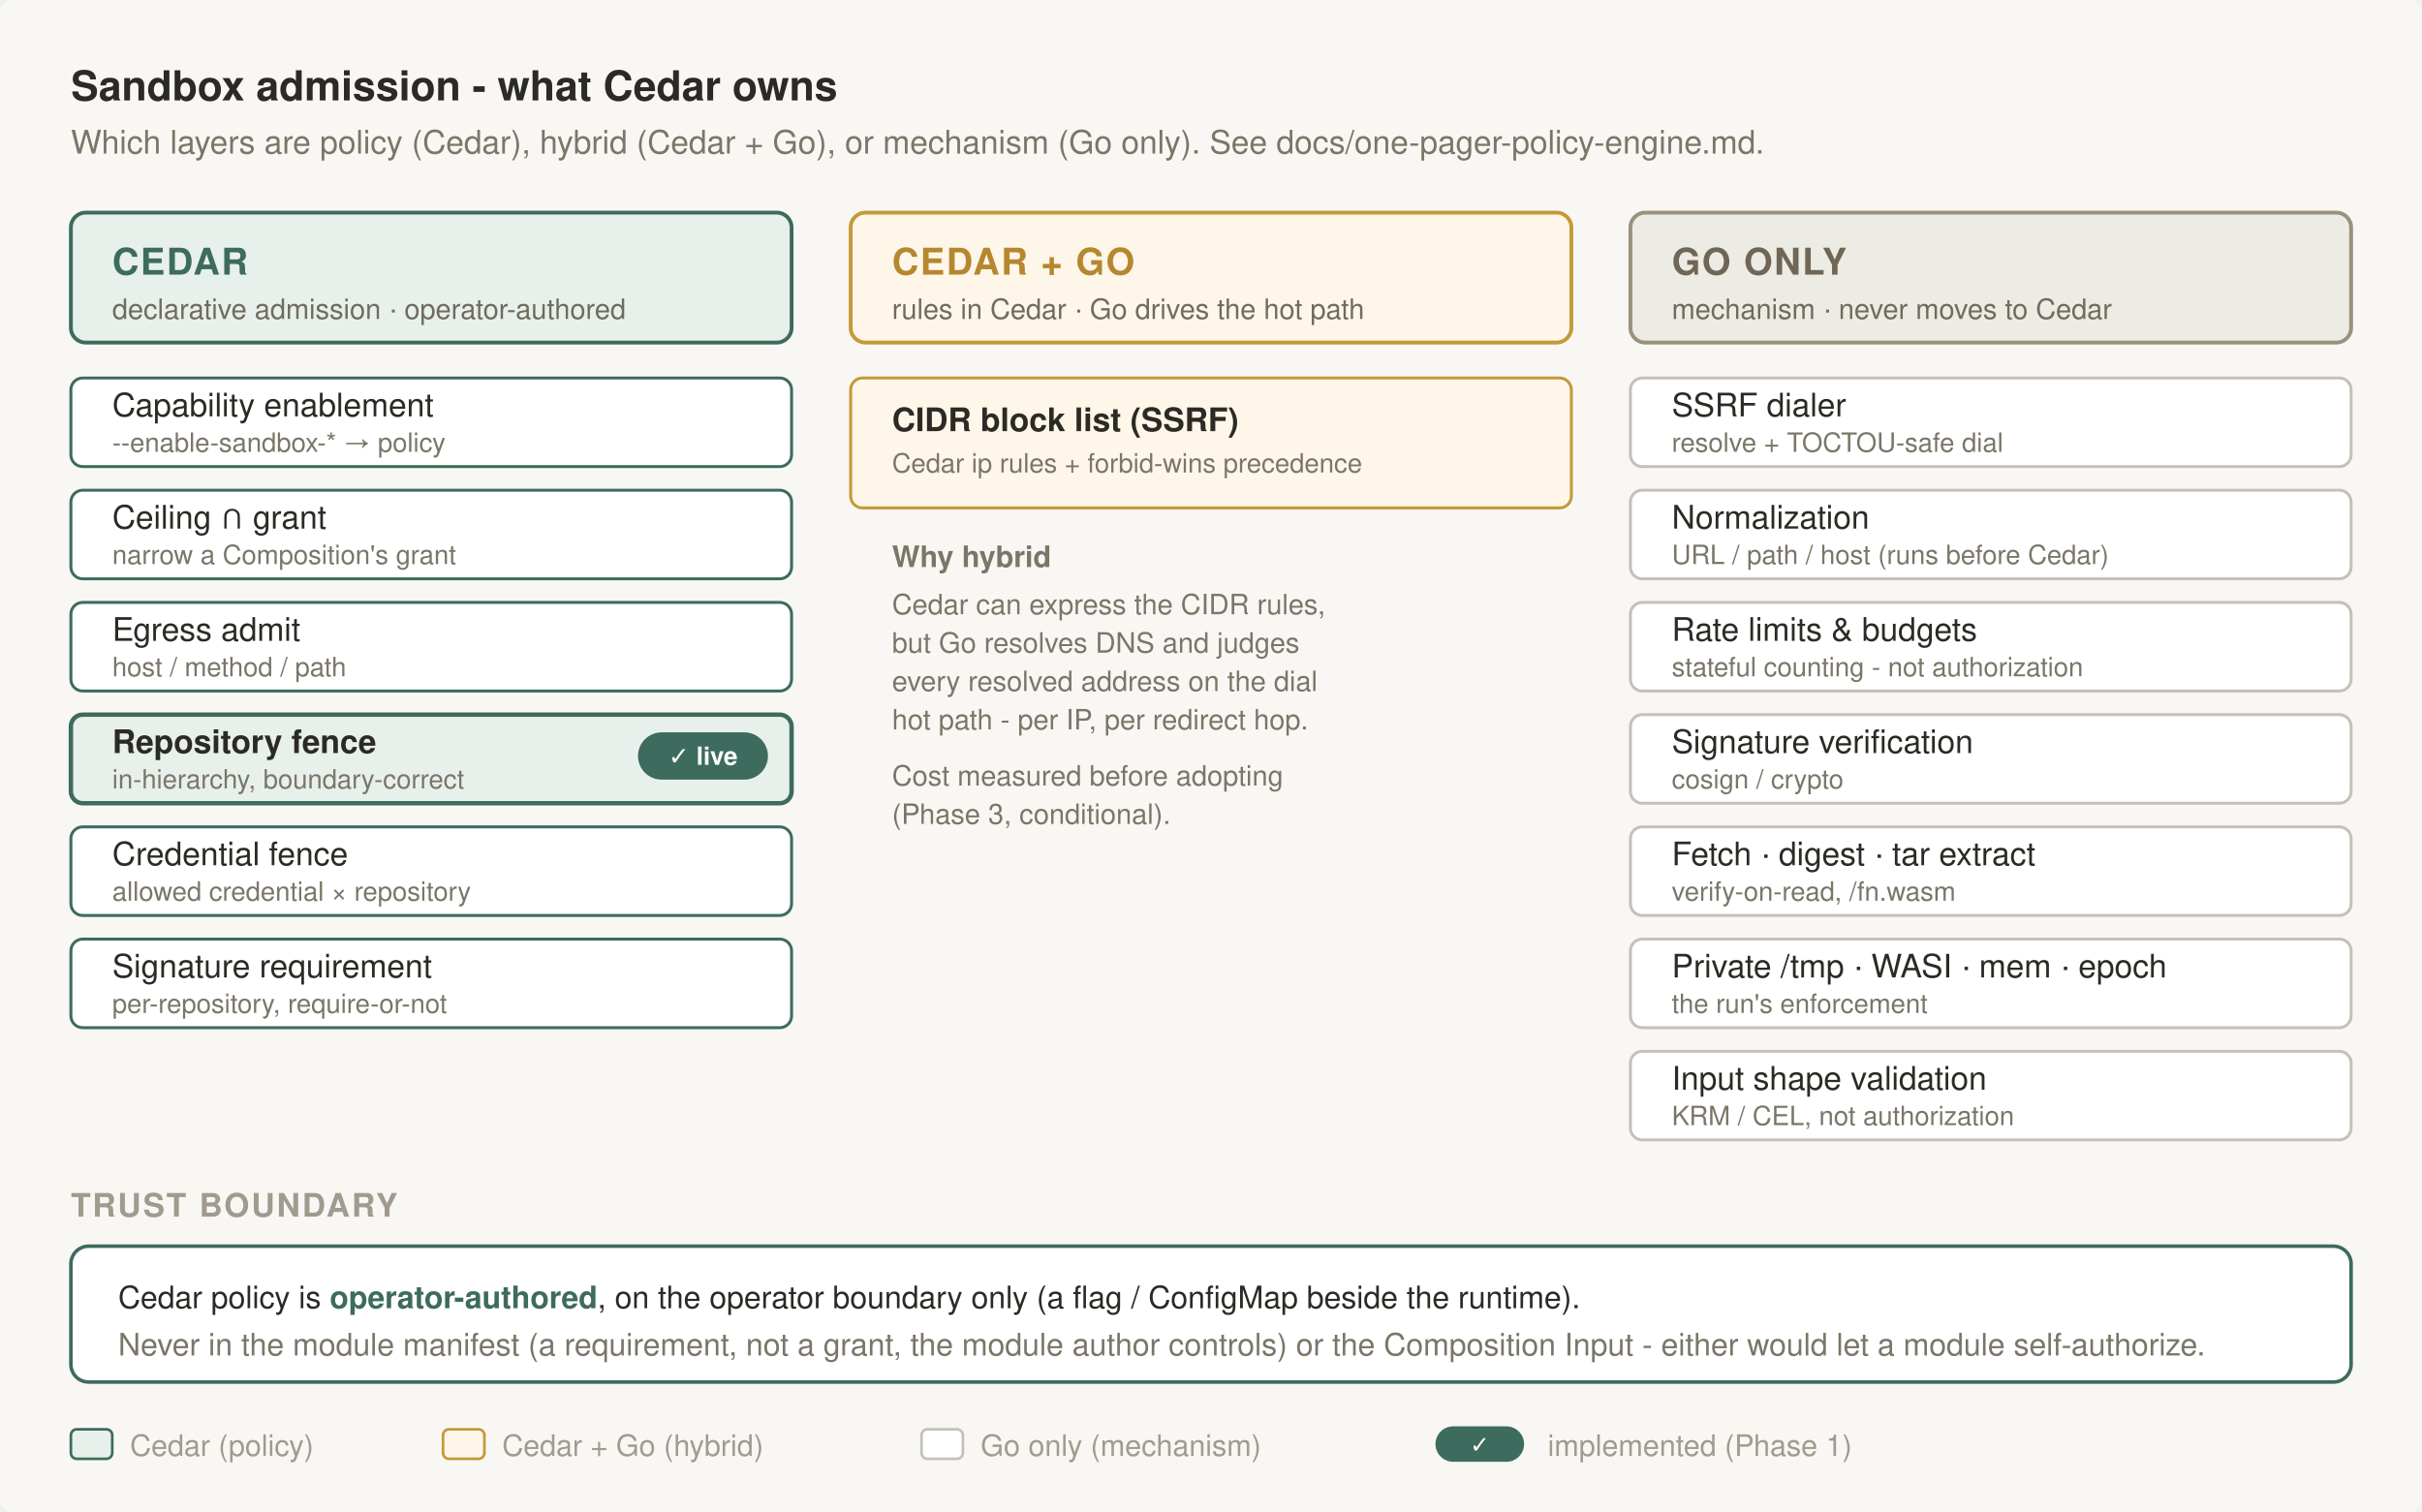
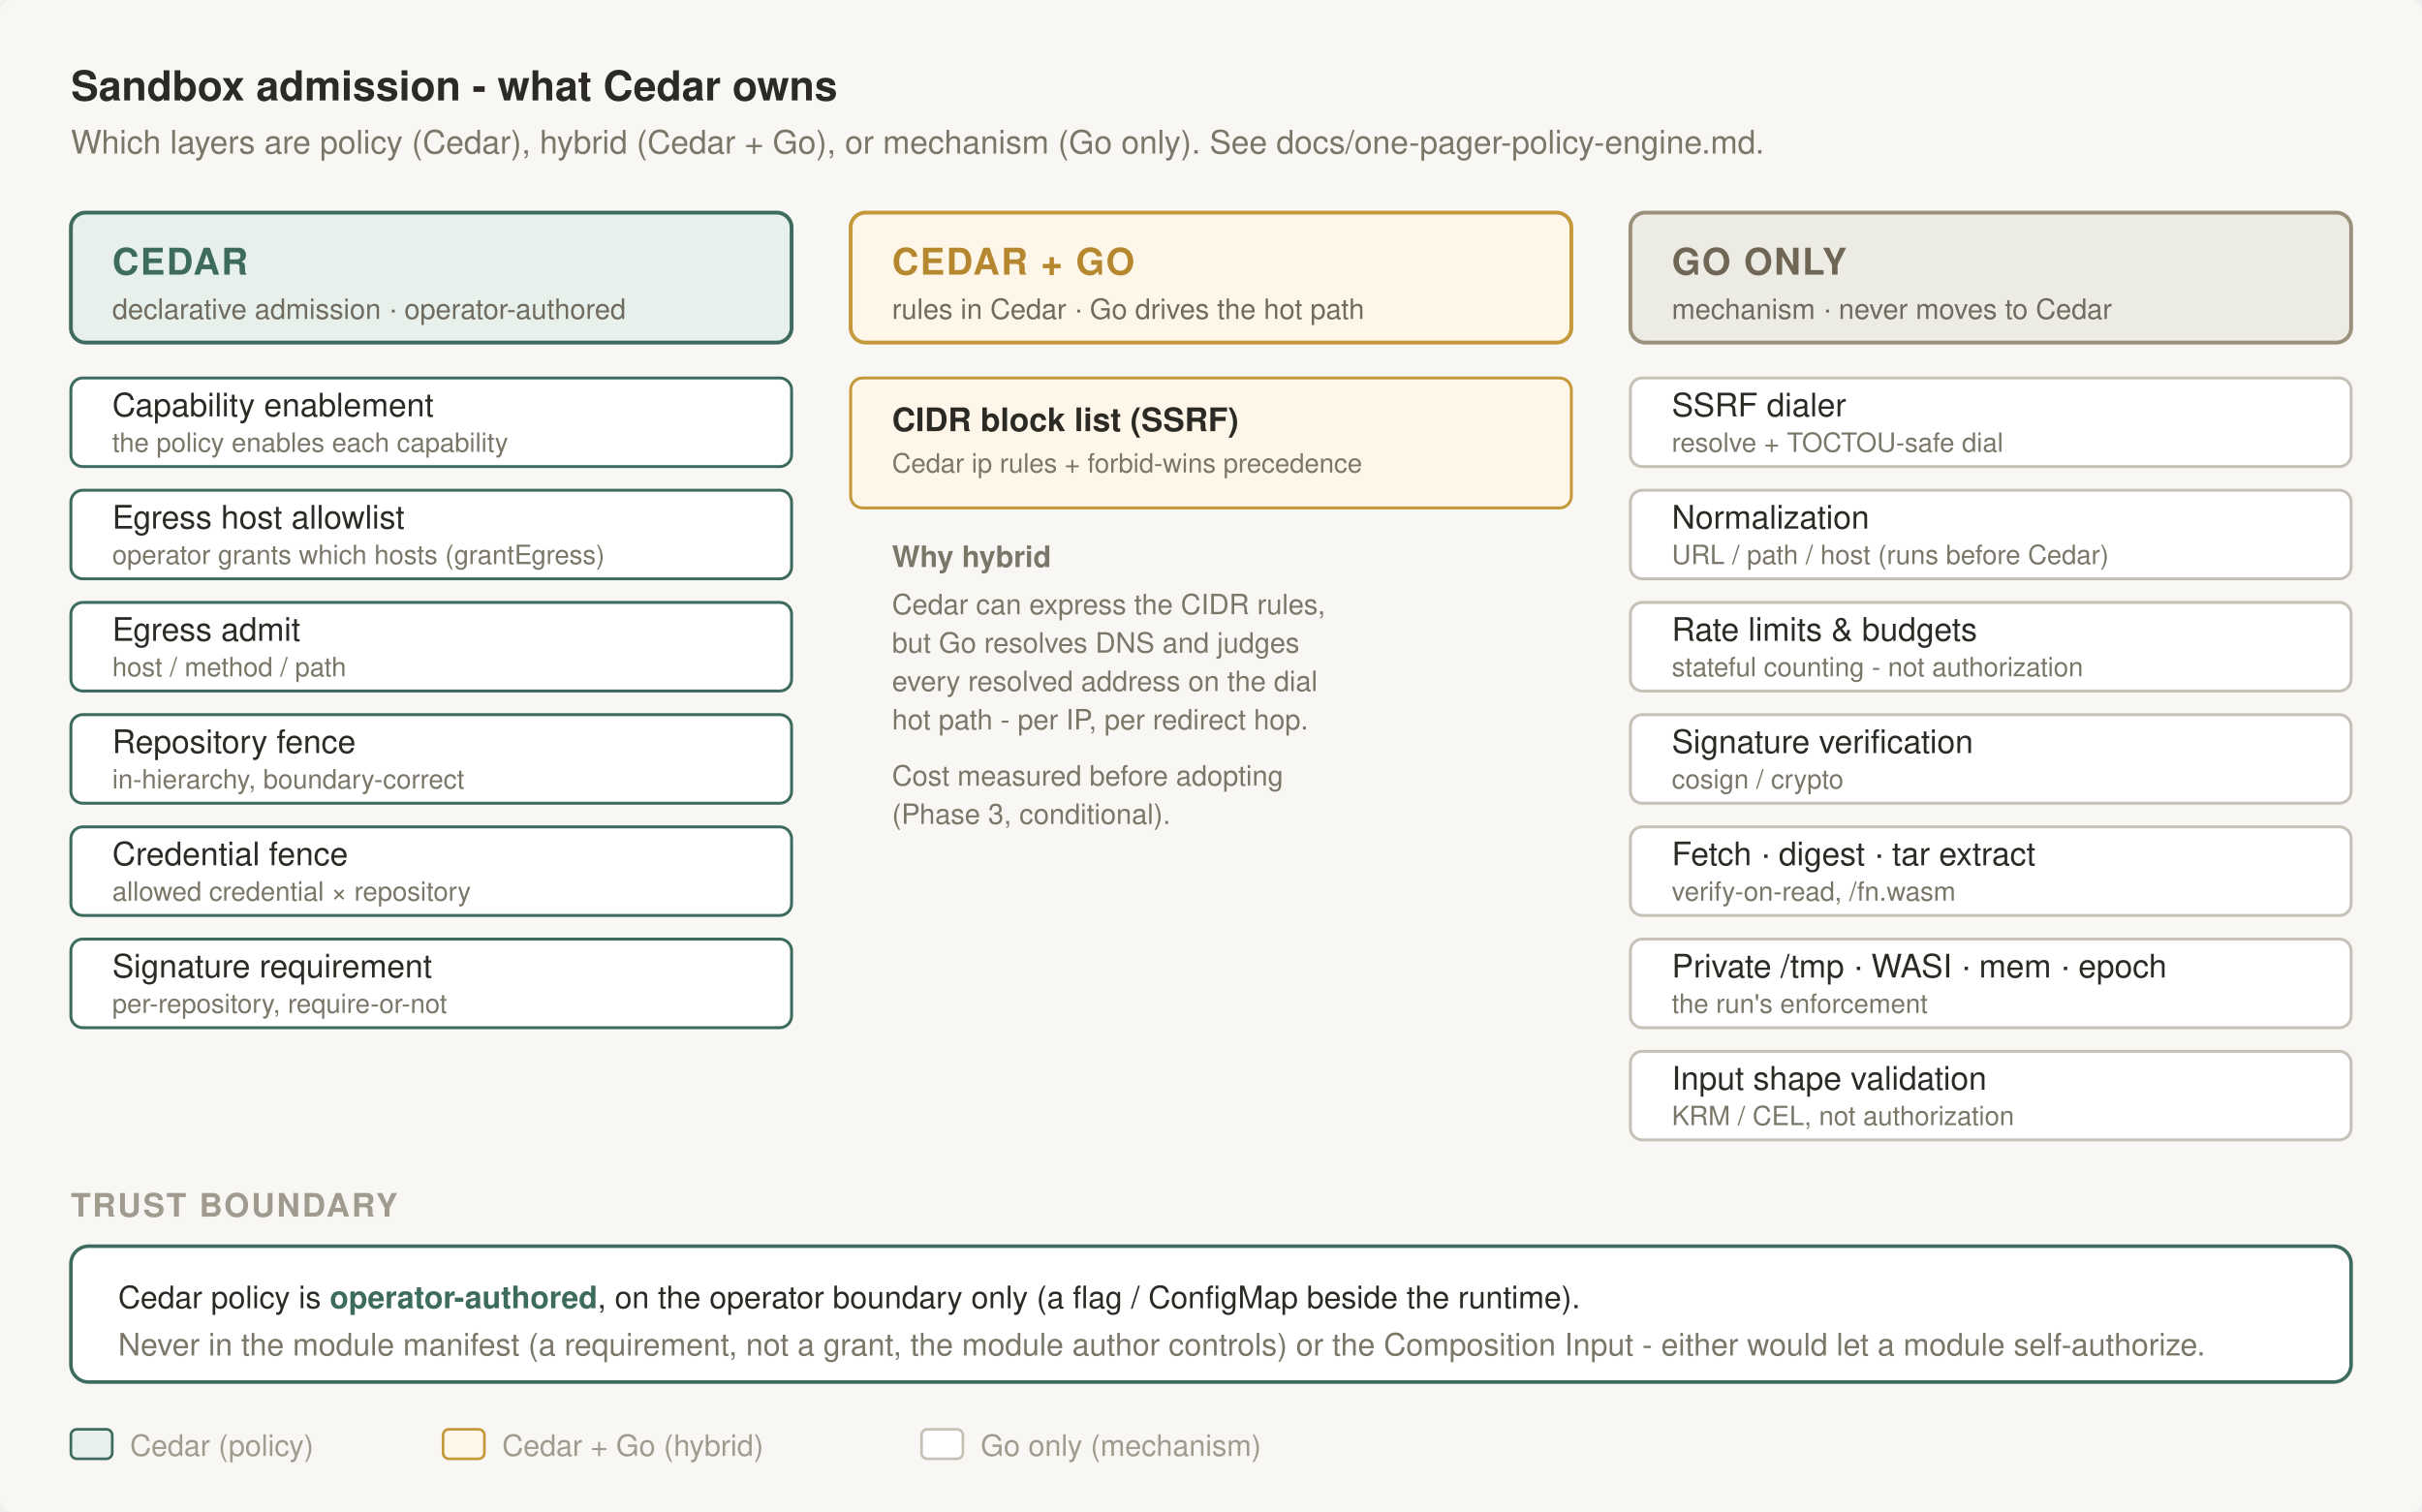
<svg xmlns="http://www.w3.org/2000/svg" viewBox="0 0 820 512" font-family="Helvetica Neue, Helvetica, Arial, sans-serif">
  <rect width="820" height="512" fill="#f8f7f4" rx="4" />
  <text x="24" y="34" font-size="14" font-weight="700" fill="#2c2a25">Sandbox admission - what Cedar owns</text>
  <text x="24" y="52" font-size="11" fill="#7a7668">Which layers are policy (Cedar), hybrid (Cedar + Go), or mechanism (Go only). See docs/one-pager-policy-engine.md.</text>
  <rect x="24" y="72" width="244" height="44" rx="5" fill="#e8f0ec" stroke="#3d6b5e" stroke-width="1.3" />
  <text x="38" y="93" font-size="12.5" font-weight="700" fill="#3d6b5e" letter-spacing="0.04em">CEDAR</text>
  <text x="38" y="108" font-size="9.5" fill="#6f6b5e">declarative admission · operator-authored</text>
  <rect x="24" y="128" width="244" height="30" rx="4" fill="#ffffff" stroke="#3d6b5e" stroke-width="1" />
  <text x="38" y="141" font-size="11" font-weight="500" fill="#2c2a25">Capability enablement</text>
-   <text x="38" y="153" font-size="9" fill="#7a7668">--enable-sandbox-* → policy</text>
+   <text x="38" y="153" font-size="9" fill="#7a7668">the policy enables each capability</text>
  <rect x="24" y="166" width="244" height="30" rx="4" fill="#ffffff" stroke="#3d6b5e" stroke-width="1" />
-   <text x="38" y="179" font-size="11" font-weight="500" fill="#2c2a25">Ceiling ∩ grant</text>
-   <text x="38" y="191" font-size="9" fill="#7a7668">narrow a Composition's grant</text>
+   <text x="38" y="179" font-size="11" font-weight="500" fill="#2c2a25">Egress host allowlist</text>
+   <text x="38" y="191" font-size="9" fill="#7a7668">operator grants which hosts (grantEgress)</text>
  <rect x="24" y="204" width="244" height="30" rx="4" fill="#ffffff" stroke="#3d6b5e" stroke-width="1" />
  <text x="38" y="217" font-size="11" font-weight="500" fill="#2c2a25">Egress admit</text>
  <text x="38" y="229" font-size="9" fill="#7a7668">host / method / path</text>
-   <rect x="24" y="242" width="244" height="30" rx="4" fill="#e8f0ec" stroke="#3d6b5e" stroke-width="1.5" />
-   <text x="38" y="255" font-size="11" font-weight="600" fill="#2c2a25">Repository fence</text>
+   <rect x="24" y="242" width="244" height="30" rx="4" fill="#ffffff" stroke="#3d6b5e" stroke-width="1" />
+   <text x="38" y="255" font-size="11" font-weight="500" fill="#2c2a25">Repository fence</text>
  <text x="38" y="267" font-size="9" fill="#7a7668">in-hierarchy, boundary-correct</text>
-   <rect x="216" y="248" width="44" height="16" rx="8" fill="#3d6b5e" />
-   <text x="238" y="259" text-anchor="middle" font-size="8.5" font-weight="600" fill="#ffffff">✓ live</text>
  <rect x="24" y="280" width="244" height="30" rx="4" fill="#ffffff" stroke="#3d6b5e" stroke-width="1" />
  <text x="38" y="293" font-size="11" font-weight="500" fill="#2c2a25">Credential fence</text>
  <text x="38" y="305" font-size="9" fill="#7a7668">allowed credential × repository</text>
  <rect x="24" y="318" width="244" height="30" rx="4" fill="#ffffff" stroke="#3d6b5e" stroke-width="1" />
  <text x="38" y="331" font-size="11" font-weight="500" fill="#2c2a25">Signature requirement</text>
  <text x="38" y="343" font-size="9" fill="#7a7668">per-repository, require-or-not</text>
  <rect x="288" y="72" width="244" height="44" rx="5" fill="#fef6e8" stroke="#c4993a" stroke-width="1.3" />
  <text x="302" y="93" font-size="12.5" font-weight="700" fill="#b5872f" letter-spacing="0.04em">CEDAR + GO</text>
  <text x="302" y="108" font-size="9.5" fill="#6f6b5e">rules in Cedar · Go drives the hot path</text>
  <rect x="288" y="128" width="244" height="44" rx="4" fill="#fef6e8" stroke="#c4993a" stroke-width="1" />
  <text x="302" y="146" font-size="11" font-weight="600" fill="#2c2a25">CIDR block list (SSRF)</text>
  <text x="302" y="160" font-size="9" fill="#7a7668">Cedar ip rules + forbid-wins precedence</text>
  <text x="302" y="192" font-size="10" font-weight="600" fill="#7a7668">Why hybrid</text>
  <text x="302" y="208" font-size="9.5" fill="#7a7668">Cedar can express the CIDR rules,</text>
  <text x="302" y="221" font-size="9.5" fill="#7a7668">but Go resolves DNS and judges</text>
  <text x="302" y="234" font-size="9.5" fill="#7a7668">every resolved address on the dial</text>
  <text x="302" y="247" font-size="9.5" fill="#7a7668">hot path - per IP, per redirect hop.</text>
  <text x="302" y="266" font-size="9.5" fill="#7a7668">Cost measured before adopting</text>
  <text x="302" y="279" font-size="9.5" fill="#7a7668">(Phase 3, conditional).</text>
  <rect x="552" y="72" width="244" height="44" rx="5" fill="#ecebe4" stroke="#9a917d" stroke-width="1.3" />
  <text x="566" y="93" font-size="12.5" font-weight="700" fill="#6f6656" letter-spacing="0.04em">GO ONLY</text>
  <text x="566" y="108" font-size="9.5" fill="#6f6b5e">mechanism · never moves to Cedar</text>
  <rect x="552" y="128" width="244" height="30" rx="4" fill="#ffffff" stroke="#c5c1b7" stroke-width="1" />
  <text x="566" y="141" font-size="11" font-weight="500" fill="#2c2a25">SSRF dialer</text>
  <text x="566" y="153" font-size="9" fill="#7a7668">resolve + TOCTOU-safe dial</text>
  <rect x="552" y="166" width="244" height="30" rx="4" fill="#ffffff" stroke="#c5c1b7" stroke-width="1" />
  <text x="566" y="179" font-size="11" font-weight="500" fill="#2c2a25">Normalization</text>
  <text x="566" y="191" font-size="9" fill="#7a7668">URL / path / host (runs before Cedar)</text>
  <rect x="552" y="204" width="244" height="30" rx="4" fill="#ffffff" stroke="#c5c1b7" stroke-width="1" />
  <text x="566" y="217" font-size="11" font-weight="500" fill="#2c2a25">Rate limits &amp; budgets</text>
  <text x="566" y="229" font-size="9" fill="#7a7668">stateful counting - not authorization</text>
  <rect x="552" y="242" width="244" height="30" rx="4" fill="#ffffff" stroke="#c5c1b7" stroke-width="1" />
  <text x="566" y="255" font-size="11" font-weight="500" fill="#2c2a25">Signature verification</text>
  <text x="566" y="267" font-size="9" fill="#7a7668">cosign / crypto</text>
  <rect x="552" y="280" width="244" height="30" rx="4" fill="#ffffff" stroke="#c5c1b7" stroke-width="1" />
  <text x="566" y="293" font-size="11" font-weight="500" fill="#2c2a25">Fetch · digest · tar extract</text>
  <text x="566" y="305" font-size="9" fill="#7a7668">verify-on-read, /fn.wasm</text>
  <rect x="552" y="318" width="244" height="30" rx="4" fill="#ffffff" stroke="#c5c1b7" stroke-width="1" />
  <text x="566" y="331" font-size="11" font-weight="500" fill="#2c2a25">Private /tmp · WASI · mem · epoch</text>
  <text x="566" y="343" font-size="9" fill="#7a7668">the run's enforcement</text>
  <rect x="552" y="356" width="244" height="30" rx="4" fill="#ffffff" stroke="#c5c1b7" stroke-width="1" />
  <text x="566" y="369" font-size="11" font-weight="500" fill="#2c2a25">Input shape validation</text>
  <text x="566" y="381" font-size="9" fill="#7a7668">KRM / CEL, not authorization</text>
  <text x="24" y="412" font-size="11" font-weight="600" fill="#a09b8e" letter-spacing="0.06em">TRUST BOUNDARY</text>
  <rect x="24" y="422" width="772" height="46" rx="6" fill="#ffffff" stroke="#3d6b5e" stroke-width="1.2" />
  <text x="40" y="443" font-size="10.5" fill="#2c2a25">Cedar policy is <tspan font-weight="600" fill="#3d6b5e">operator-authored</tspan>, on the operator boundary only (a flag / ConfigMap beside the runtime).</text>
  <text x="40" y="459" font-size="10.5" fill="#7a7668">Never in the module manifest (a requirement, not a grant, the module author controls) or the Composition Input - either would let a module self-authorize.</text>
  <rect x="24" y="484" width="14" height="10" rx="2" fill="#e8f0ec" stroke="#3d6b5e" stroke-width="0.9" />
  <text x="44" y="493" font-size="10" fill="#a09b8e">Cedar (policy)</text>
  <rect x="150" y="484" width="14" height="10" rx="2" fill="#fef6e8" stroke="#c4993a" stroke-width="0.9" />
  <text x="170" y="493" font-size="10" fill="#a09b8e">Cedar + Go (hybrid)</text>
  <rect x="312" y="484" width="14" height="10" rx="2" fill="#ffffff" stroke="#c5c1b7" stroke-width="0.9" />
  <text x="332" y="493" font-size="10" fill="#a09b8e">Go only (mechanism)</text>
-   <rect x="486" y="483" width="30" height="12" rx="6" fill="#3d6b5e" />
-   <text x="501" y="492" text-anchor="middle" font-size="8" font-weight="600" fill="#ffffff">✓</text>
-   <text x="524" y="493" font-size="10" fill="#a09b8e">implemented (Phase 1)</text>
</svg>
